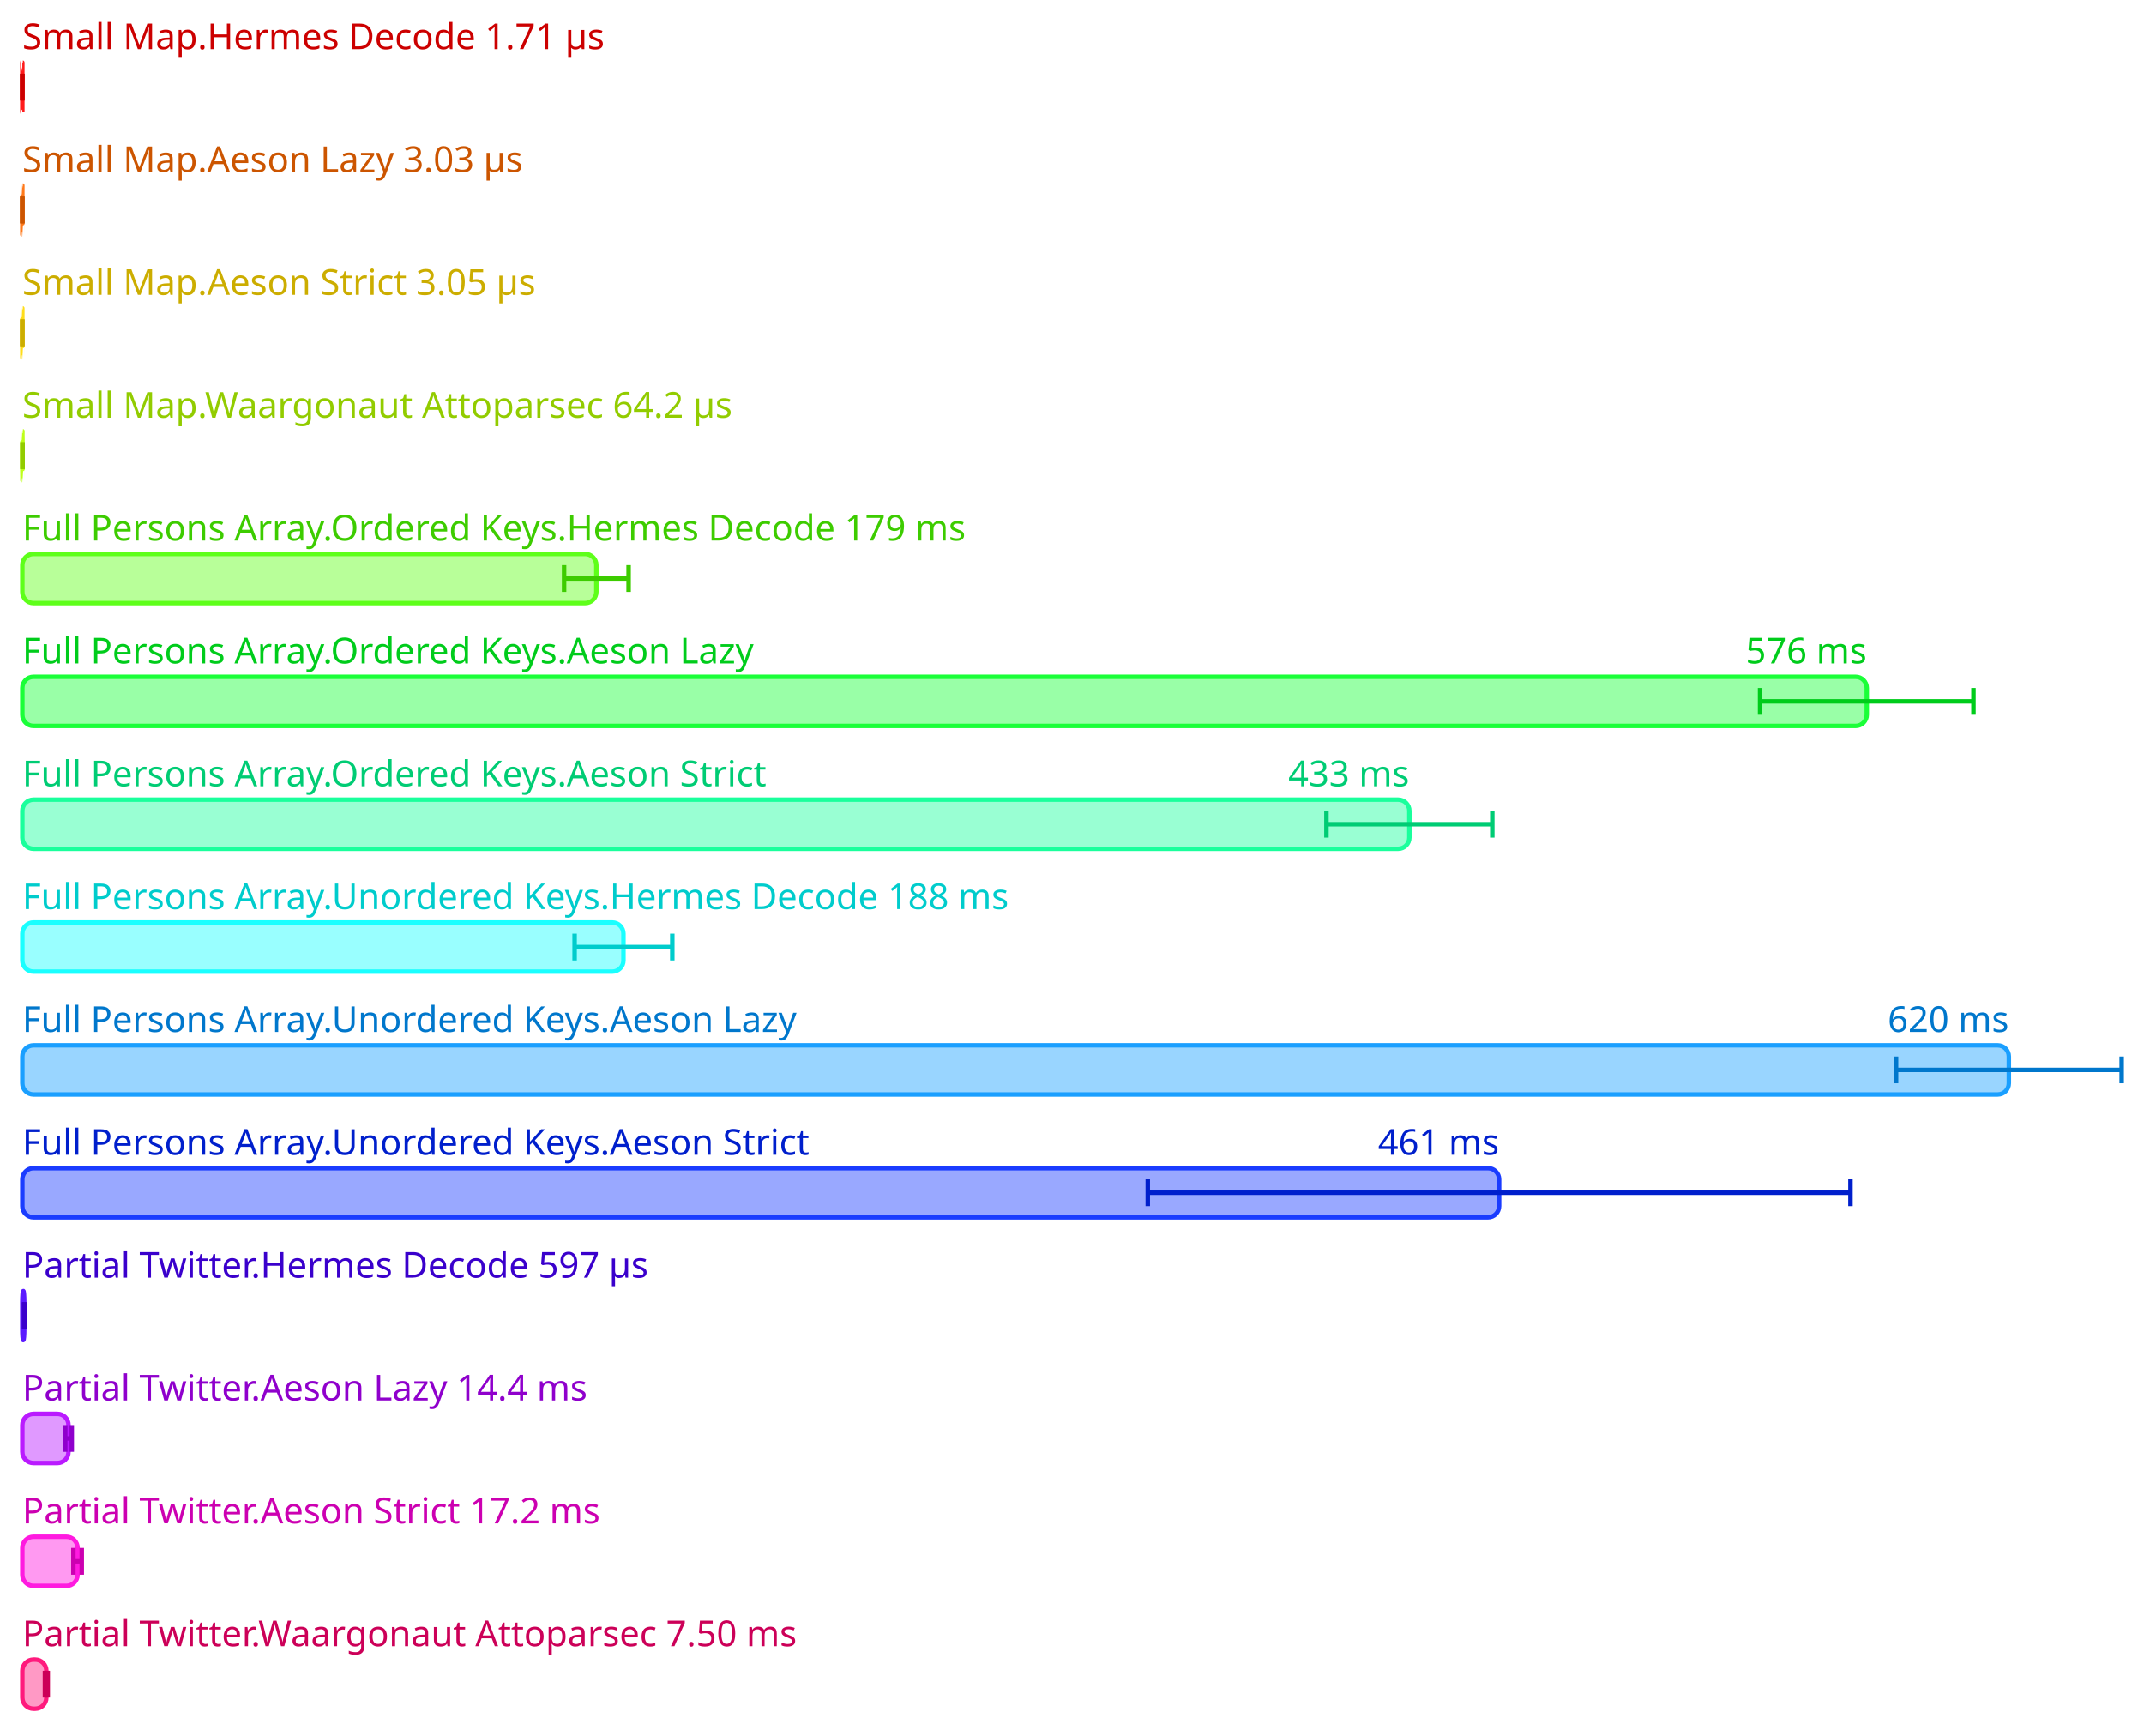
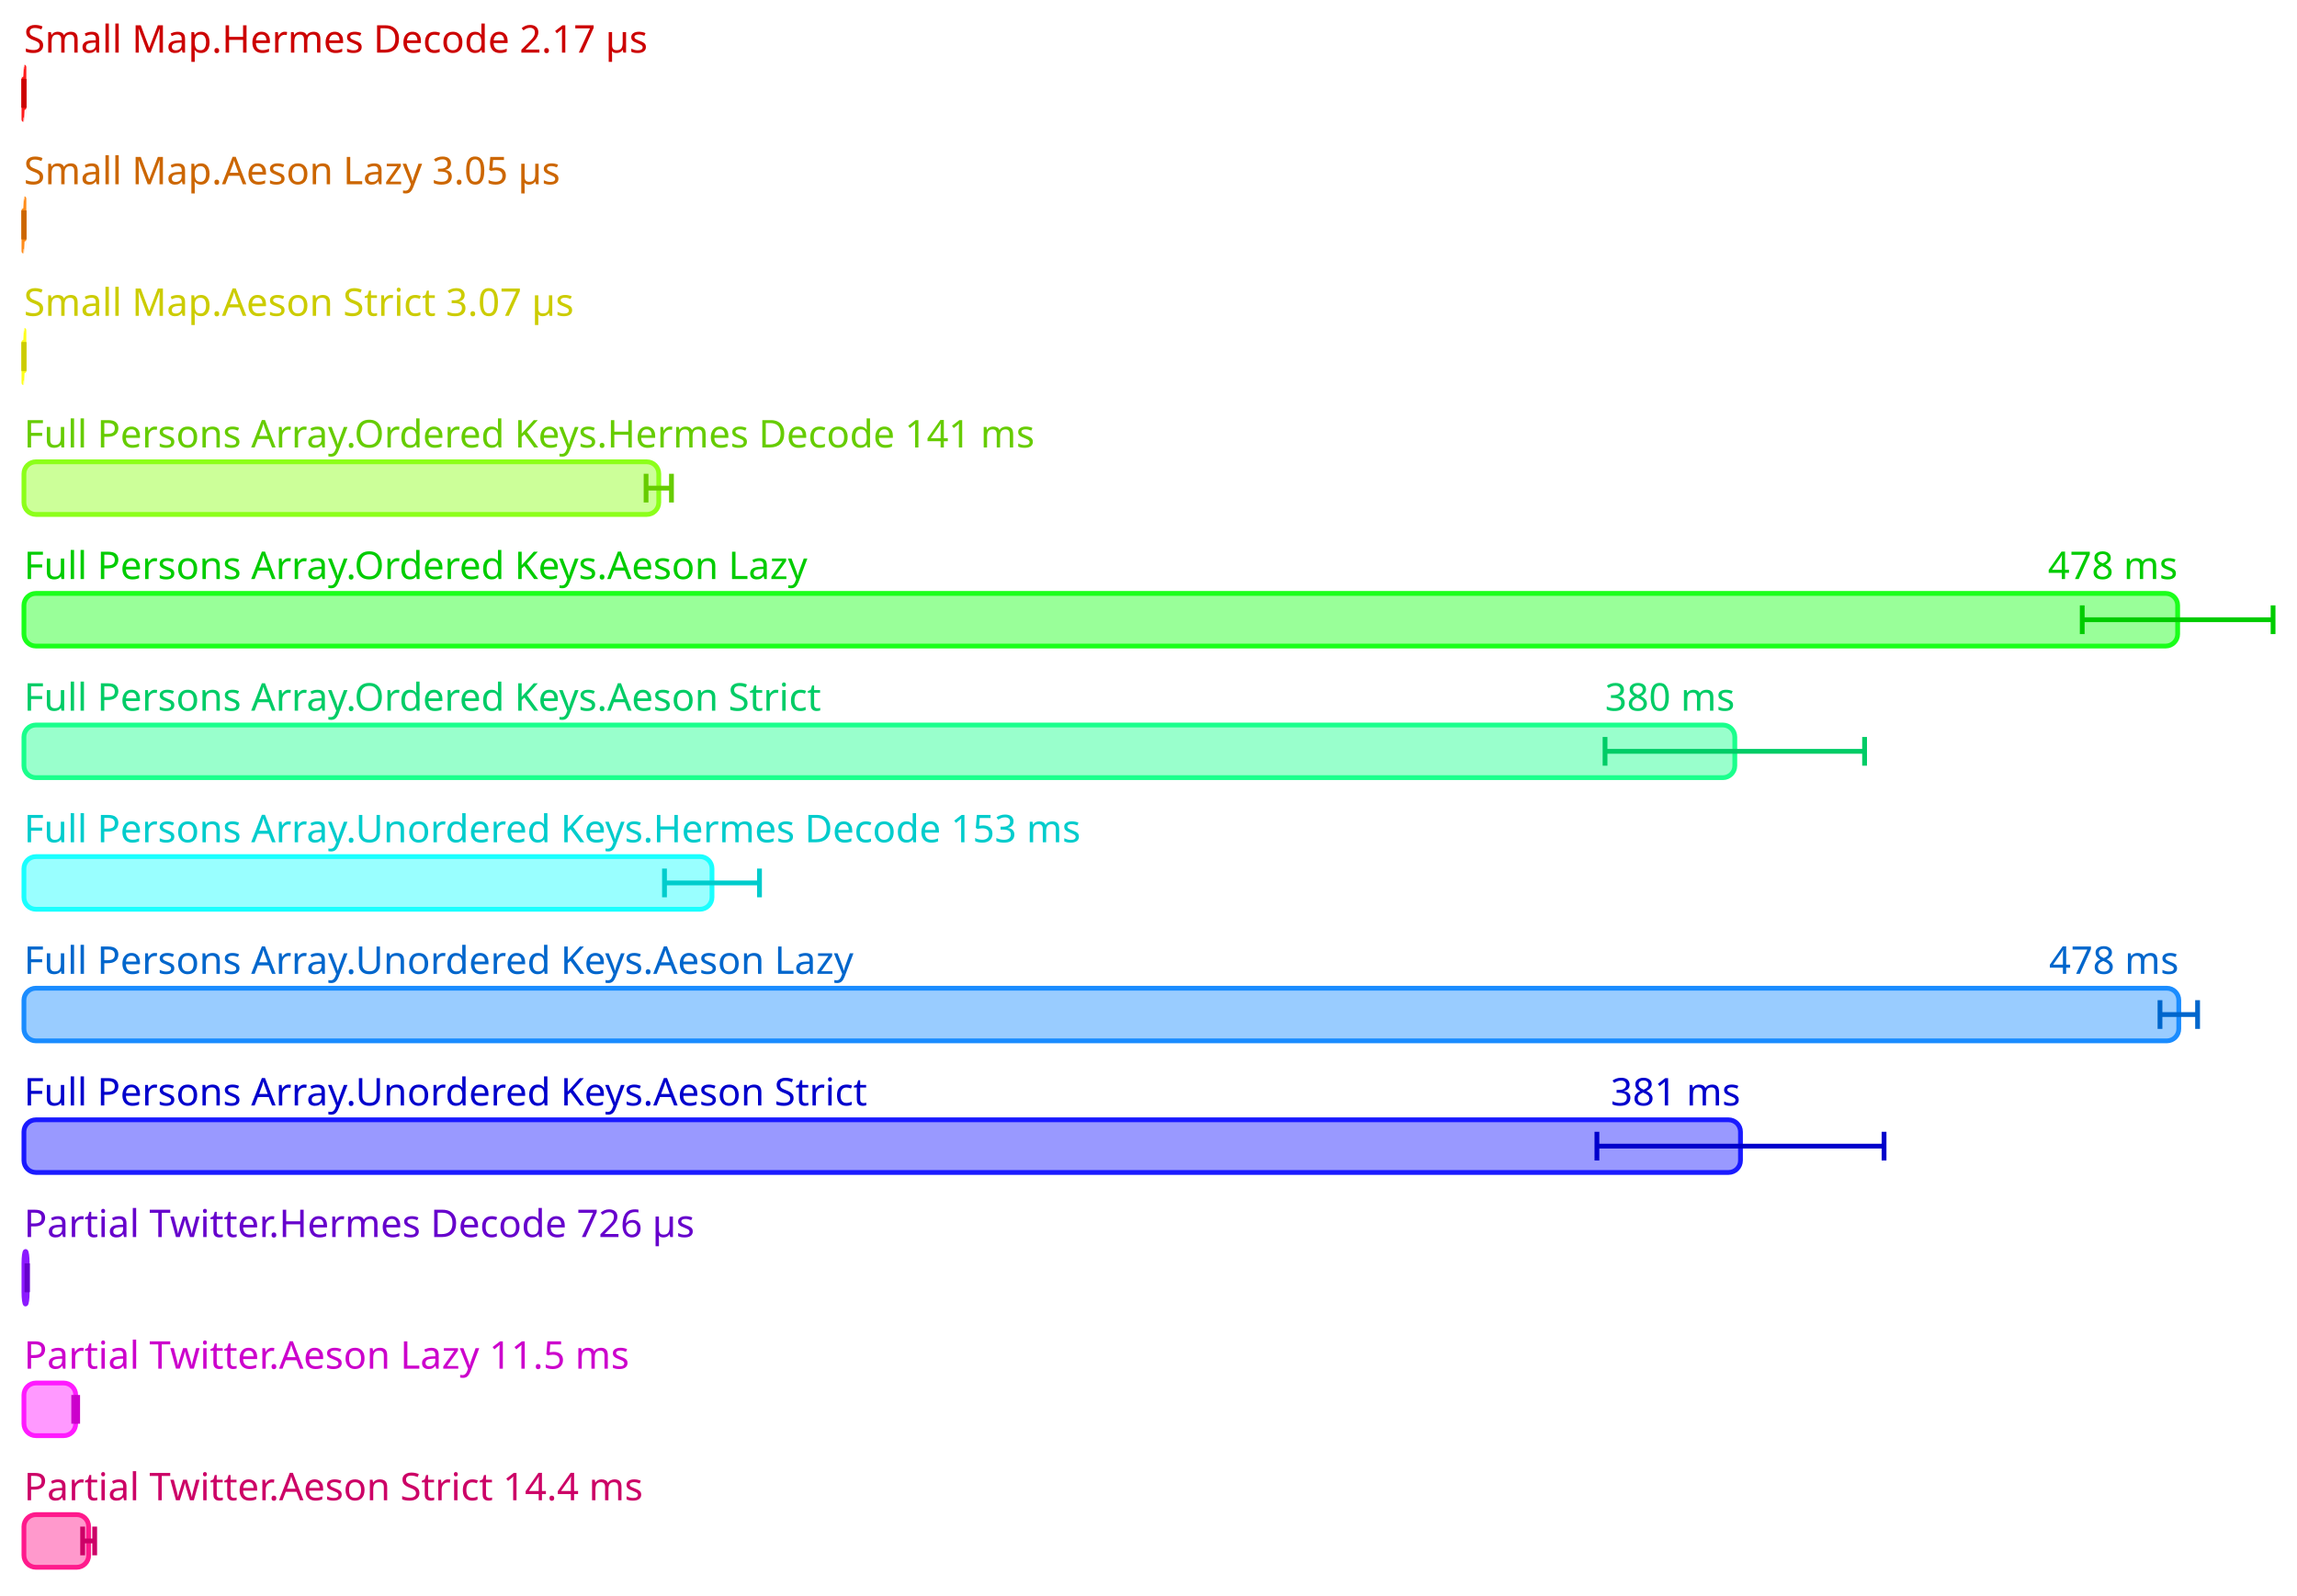
- <svg xmlns="http://www.w3.org/2000/svg" height="777" width="960.0" font-size="16" font-family="sans-serif" stroke-width="2">
+ <svg xmlns="http://www.w3.org/2000/svg" height="667" width="960.0" font-size="16" font-family="sans-serif" stroke-width="2">
  <g transform="translate(10.0 0)">
-     <text fill="hsl(0, 100%, 40%)" y="22">Small Map.Hermes Decode 1.71 μs</text>
+     <text fill="hsl(0, 100%, 40%)" y="22">Small Map.Hermes Decode 2.17 μs</text>
    <g>
-       <rect y="28" rx="5" height="22" width="0.002" fill="hsl(0, 100%, 80%)" stroke="hsl(0, 100%, 55%)" />
+       <rect y="28" rx="5" height="22" width="0.004" fill="hsl(0, 100%, 80%)" stroke="hsl(0, 100%, 55%)" />
      <g stroke="hsl(0, 100%, 40%)">
-         <line x1="0.002" x2="0.003" y1="39" y2="39" />
-         <line x1="0.002" x2="0.002" y1="33" y2="45" />
-         <line x1="0.003" x2="0.003" y1="33" y2="45" />
+         <line x1="0.004" x2="0.004" y1="39" y2="39" />
+         <line x1="0.004" x2="0.004" y1="33" y2="45" />
+         <line x1="0.004" x2="0.004" y1="33" y2="45" />
      </g>
    </g>
-     <text fill="hsl(25, 100%, 40%)" y="77">Small Map.Aeson Lazy 3.03 μs</text>
+     <text fill="hsl(30, 100%, 40%)" y="77">Small Map.Aeson Lazy 3.05 μs</text>
    <g>
-       <rect y="83" rx="5" height="22" width="0.004" fill="hsl(25, 100%, 80%)" stroke="hsl(25, 100%, 55%)" />
-       <g stroke="hsl(25, 100%, 40%)">
-         <line x1="0.004" x2="0.005" y1="94" y2="94" />
-         <line x1="0.004" x2="0.004" y1="88" y2="100" />
-         <line x1="0.005" x2="0.005" y1="88" y2="100" />
+       <rect y="83" rx="5" height="22" width="0.006" fill="hsl(30, 100%, 80%)" stroke="hsl(30, 100%, 55%)" />
+       <g stroke="hsl(30, 100%, 40%)">
+         <line x1="0.006" x2="0.006" y1="94" y2="94" />
+         <line x1="0.006" x2="0.006" y1="88" y2="100" />
+         <line x1="0.006" x2="0.006" y1="88" y2="100" />
      </g>
    </g>
-     <text fill="hsl(51, 100%, 40%)" y="132">Small Map.Aeson Strict 3.05 μs</text>
+     <text fill="hsl(60, 100%, 40%)" y="132">Small Map.Aeson Strict 3.07 μs</text>
    <g>
-       <rect y="138" rx="5" height="22" width="0.004" fill="hsl(51, 100%, 80%)" stroke="hsl(51, 100%, 55%)" />
-       <g stroke="hsl(51, 100%, 40%)">
-         <line x1="0.004" x2="0.005" y1="149" y2="149" />
-         <line x1="0.004" x2="0.004" y1="143" y2="155" />
+       <rect y="138" rx="5" height="22" width="0.006" fill="hsl(60, 100%, 80%)" stroke="hsl(60, 100%, 55%)" />
+       <g stroke="hsl(60, 100%, 40%)">
+         <line x1="0.005" x2="0.006" y1="149" y2="149" />
        <line x1="0.005" x2="0.005" y1="143" y2="155" />
+         <line x1="0.006" x2="0.006" y1="143" y2="155" />
      </g>
    </g>
-     <text fill="hsl(77, 100%, 40%)" y="187">Small Map.Waargonaut Attoparsec 64.2 μs</text>
+     <text fill="hsl(90, 100%, 40%)" y="187">Full Persons Array.Ordered Keys.Hermes Decode 141  ms</text>
    <g>
-       <rect y="193" rx="5" height="22" width="0.092" fill="hsl(77, 100%, 80%)" stroke="hsl(77, 100%, 55%)" />
-       <g stroke="hsl(77, 100%, 40%)">
-         <line x1="0.083" x2="0.101" y1="204" y2="204" />
-         <line x1="0.083" x2="0.083" y1="198" y2="210" />
-         <line x1="0.101" x2="0.101" y1="198" y2="210" />
+       <rect y="193" rx="5" height="22" width="265.322" fill="hsl(90, 100%, 80%)" stroke="hsl(90, 100%, 55%)" />
+       <g stroke="hsl(90, 100%, 40%)">
+         <line x1="260.018" x2="270.626" y1="204" y2="204" />
+         <line x1="260.018" x2="260.018" y1="198" y2="210" />
+         <line x1="270.626" x2="270.626" y1="198" y2="210" />
      </g>
    </g>
-     <text fill="hsl(102, 100%, 40%)" y="242">Full Persons Array.Ordered Keys.Hermes Decode 179  ms</text>
+     <g fill="hsl(120, 100%, 40%)">
+       <text y="242">Full Persons Array.Ordered Keys.Aeson Lazy</text>
+       <text y="242" x="900.12" text-anchor="end">478  ms</text>
+     </g>
    <g>
-       <rect y="248" rx="5" height="22" width="257.022" fill="hsl(102, 100%, 80%)" stroke="hsl(102, 100%, 55%)" />
-       <g stroke="hsl(102, 100%, 40%)">
-         <line x1="242.581" x2="271.464" y1="259" y2="259" />
-         <line x1="242.581" x2="242.581" y1="253" y2="265" />
-         <line x1="271.464" x2="271.464" y1="253" y2="265" />
+       <rect y="248" rx="5" height="22" width="900.12" fill="hsl(120, 100%, 80%)" stroke="hsl(120, 100%, 55%)" />
+       <g stroke="hsl(120, 100%, 40%)">
+         <line x1="860.24" x2="940.0" y1="259" y2="259" />
+         <line x1="860.24" x2="860.24" y1="253" y2="265" />
+         <line x1="940.0" x2="940.0" y1="253" y2="265" />
      </g>
    </g>
-     <g fill="hsl(128, 100%, 40%)">
-       <text y="297">Full Persons Array.Ordered Keys.Aeson Lazy</text>
-       <text y="297" x="825.867" text-anchor="end">576  ms</text>
+     <g fill="hsl(150, 100%, 40%)">
+       <text y="297">Full Persons Array.Ordered Keys.Aeson Strict</text>
+       <text y="297" x="715.042" text-anchor="end">380  ms</text>
    </g>
    <g>
-       <rect y="303" rx="5" height="22" width="825.867" fill="hsl(128, 100%, 80%)" stroke="hsl(128, 100%, 55%)" />
-       <g stroke="hsl(128, 100%, 40%)">
-         <line x1="778.094" x2="873.639" y1="314" y2="314" />
-         <line x1="778.094" x2="778.094" y1="308" y2="320" />
-         <line x1="873.639" x2="873.639" y1="308" y2="320" />
+       <rect y="303" rx="5" height="22" width="715.042" fill="hsl(150, 100%, 80%)" stroke="hsl(150, 100%, 55%)" />
+       <g stroke="hsl(150, 100%, 40%)">
+         <line x1="660.804" x2="769.279" y1="314" y2="314" />
+         <line x1="660.804" x2="660.804" y1="308" y2="320" />
+         <line x1="769.279" x2="769.279" y1="308" y2="320" />
      </g>
    </g>
-     <g fill="hsl(154, 100%, 40%)">
-       <text y="352">Full Persons Array.Ordered Keys.Aeson Strict</text>
-       <text y="352" x="621.061" text-anchor="end">433  ms</text>
+     <text fill="hsl(180, 100%, 40%)" y="352">Full Persons Array.Unordered Keys.Hermes Decode 153  ms</text>
+     <g>
+       <rect y="358" rx="5" height="22" width="287.568" fill="hsl(180, 100%, 80%)" stroke="hsl(180, 100%, 55%)" />
+       <g stroke="hsl(180, 100%, 40%)">
+         <line x1="267.715" x2="307.42" y1="369" y2="369" />
+         <line x1="267.715" x2="267.715" y1="363" y2="375" />
+         <line x1="307.42" x2="307.42" y1="363" y2="375" />
+       </g>
+     </g>
+     <g fill="hsl(210, 100%, 40%)">
+       <text y="407">Full Persons Array.Unordered Keys.Aeson Lazy</text>
+       <text y="407" x="900.595" text-anchor="end">478  ms</text>
    </g>
    <g>
-       <rect y="358" rx="5" height="22" width="621.061" fill="hsl(154, 100%, 80%)" stroke="hsl(154, 100%, 55%)" />
-       <g stroke="hsl(154, 100%, 40%)">
-         <line x1="583.929" x2="658.193" y1="369" y2="369" />
-         <line x1="583.929" x2="583.929" y1="363" y2="375" />
-         <line x1="658.193" x2="658.193" y1="363" y2="375" />
+       <rect y="413" rx="5" height="22" width="900.595" fill="hsl(210, 100%, 80%)" stroke="hsl(210, 100%, 55%)" />
+       <g stroke="hsl(210, 100%, 40%)">
+         <line x1="892.739" x2="908.451" y1="424" y2="424" />
+         <line x1="892.739" x2="892.739" y1="418" y2="430" />
+         <line x1="908.451" x2="908.451" y1="418" y2="430" />
      </g>
    </g>
-     <text fill="hsl(180, 100%, 40%)" y="407">Full Persons Array.Unordered Keys.Hermes Decode 188  ms</text>
+     <g fill="hsl(240, 100%, 40%)">
+       <text y="462">Full Persons Array.Unordered Keys.Aeson Strict</text>
+       <text y="462" x="717.409" text-anchor="end">381  ms</text>
+     </g>
    <g>
-       <rect y="413" rx="5" height="22" width="269.157" fill="hsl(180, 100%, 80%)" stroke="hsl(180, 100%, 55%)" />
-       <g stroke="hsl(180, 100%, 40%)">
-         <line x1="247.287" x2="291.027" y1="424" y2="424" />
-         <line x1="247.287" x2="247.287" y1="418" y2="430" />
-         <line x1="291.027" x2="291.027" y1="418" y2="430" />
+       <rect y="468" rx="5" height="22" width="717.409" fill="hsl(240, 100%, 80%)" stroke="hsl(240, 100%, 55%)" />
+       <g stroke="hsl(240, 100%, 40%)">
+         <line x1="657.408" x2="777.41" y1="479" y2="479" />
+         <line x1="657.408" x2="657.408" y1="473" y2="485" />
+         <line x1="777.41" x2="777.41" y1="473" y2="485" />
      </g>
    </g>
-     <g fill="hsl(205, 100%, 40%)">
-       <text y="462">Full Persons Array.Unordered Keys.Aeson Lazy</text>
-       <text y="462" x="889.492" text-anchor="end">620  ms</text>
-     </g>
+     <text fill="hsl(270, 100%, 40%)" y="517">Partial Twitter.Hermes Decode 726  μs</text>
    <g>
-       <rect y="468" rx="5" height="22" width="889.492" fill="hsl(205, 100%, 80%)" stroke="hsl(205, 100%, 55%)" />
-       <g stroke="hsl(205, 100%, 40%)">
-         <line x1="838.983" x2="940.0" y1="479" y2="479" />
-         <line x1="838.983" x2="838.983" y1="473" y2="485" />
-         <line x1="940.0" x2="940.0" y1="473" y2="485" />
+       <rect y="523" rx="5" height="22" width="1.367" fill="hsl(270, 100%, 80%)" stroke="hsl(270, 100%, 55%)" />
+       <g stroke="hsl(270, 100%, 40%)">
+         <line x1="1.265" x2="1.469" y1="534" y2="534" />
+         <line x1="1.265" x2="1.265" y1="528" y2="540" />
+         <line x1="1.469" x2="1.469" y1="528" y2="540" />
      </g>
    </g>
-     <g fill="hsl(231, 100%, 40%)">
-       <text y="517">Full Persons Array.Unordered Keys.Aeson Strict</text>
-       <text y="517" x="661.246" text-anchor="end">461  ms</text>
-     </g>
+     <text fill="hsl(300, 100%, 40%)" y="572">Partial Twitter.Aeson Lazy 11.5 ms</text>
    <g>
-       <rect y="523" rx="5" height="22" width="661.246" fill="hsl(231, 100%, 80%)" stroke="hsl(231, 100%, 55%)" />
-       <g stroke="hsl(231, 100%, 40%)">
-         <line x1="503.928" x2="818.565" y1="534" y2="534" />
-         <line x1="503.928" x2="503.928" y1="528" y2="540" />
-         <line x1="818.565" x2="818.565" y1="528" y2="540" />
+       <rect y="578" rx="5" height="22" width="21.633" fill="hsl(300, 100%, 80%)" stroke="hsl(300, 100%, 55%)" />
+       <g stroke="hsl(300, 100%, 40%)">
+         <line x1="20.807" x2="22.459" y1="589" y2="589" />
+         <line x1="20.807" x2="20.807" y1="583" y2="595" />
+         <line x1="22.459" x2="22.459" y1="583" y2="595" />
      </g>
    </g>
-     <text fill="hsl(257, 100%, 40%)" y="572">Partial Twitter.Hermes Decode 597  μs</text>
+     <text fill="hsl(330, 100%, 40%)" y="627">Partial Twitter.Aeson Strict 14.4 ms</text>
    <g>
-       <rect y="578" rx="5" height="22" width="0.856" fill="hsl(257, 100%, 80%)" stroke="hsl(257, 100%, 55%)" />
-       <g stroke="hsl(257, 100%, 40%)">
-         <line x1="0.797" x2="0.915" y1="589" y2="589" />
-         <line x1="0.797" x2="0.797" y1="583" y2="595" />
-         <line x1="0.915" x2="0.915" y1="583" y2="595" />
-       </g>
-     </g>
-     <text fill="hsl(282, 100%, 40%)" y="627">Partial Twitter.Aeson Lazy 14.4 ms</text>
-     <g>
-       <rect y="633" rx="5" height="22" width="20.68" fill="hsl(282, 100%, 80%)" stroke="hsl(282, 100%, 55%)" />
-       <g stroke="hsl(282, 100%, 40%)">
-         <line x1="19.214" x2="22.146" y1="644" y2="644" />
-         <line x1="19.214" x2="19.214" y1="638" y2="650" />
-         <line x1="22.146" x2="22.146" y1="638" y2="650" />
-       </g>
-     </g>
-     <text fill="hsl(308, 100%, 40%)" y="682">Partial Twitter.Aeson Strict 17.2 ms</text>
-     <g>
-       <rect y="688" rx="5" height="22" width="24.739" fill="hsl(308, 100%, 80%)" stroke="hsl(308, 100%, 55%)" />
-       <g stroke="hsl(308, 100%, 40%)">
-         <line x1="22.867" x2="26.611" y1="699" y2="699" />
-         <line x1="22.867" x2="22.867" y1="693" y2="705" />
-         <line x1="26.611" x2="26.611" y1="693" y2="705" />
-       </g>
-     </g>
-     <text fill="hsl(334, 100%, 40%)" y="737">Partial Twitter.Waargonaut Attoparsec 7.50 ms</text>
-     <g>
-       <rect y="743" rx="5" height="22" width="10.761" fill="hsl(334, 100%, 80%)" stroke="hsl(334, 100%, 55%)" />
-       <g stroke="hsl(334, 100%, 40%)">
-         <line x1="10.126" x2="11.395" y1="754" y2="754" />
-         <line x1="10.126" x2="10.126" y1="748" y2="760" />
-         <line x1="11.395" x2="11.395" y1="748" y2="760" />
+       <rect y="633" rx="5" height="22" width="27.054" fill="hsl(330, 100%, 80%)" stroke="hsl(330, 100%, 55%)" />
+       <g stroke="hsl(330, 100%, 40%)">
+         <line x1="24.537" x2="29.571" y1="644" y2="644" />
+         <line x1="24.537" x2="24.537" y1="638" y2="650" />
+         <line x1="29.571" x2="29.571" y1="638" y2="650" />
      </g>
    </g>
  </g>
</svg>
